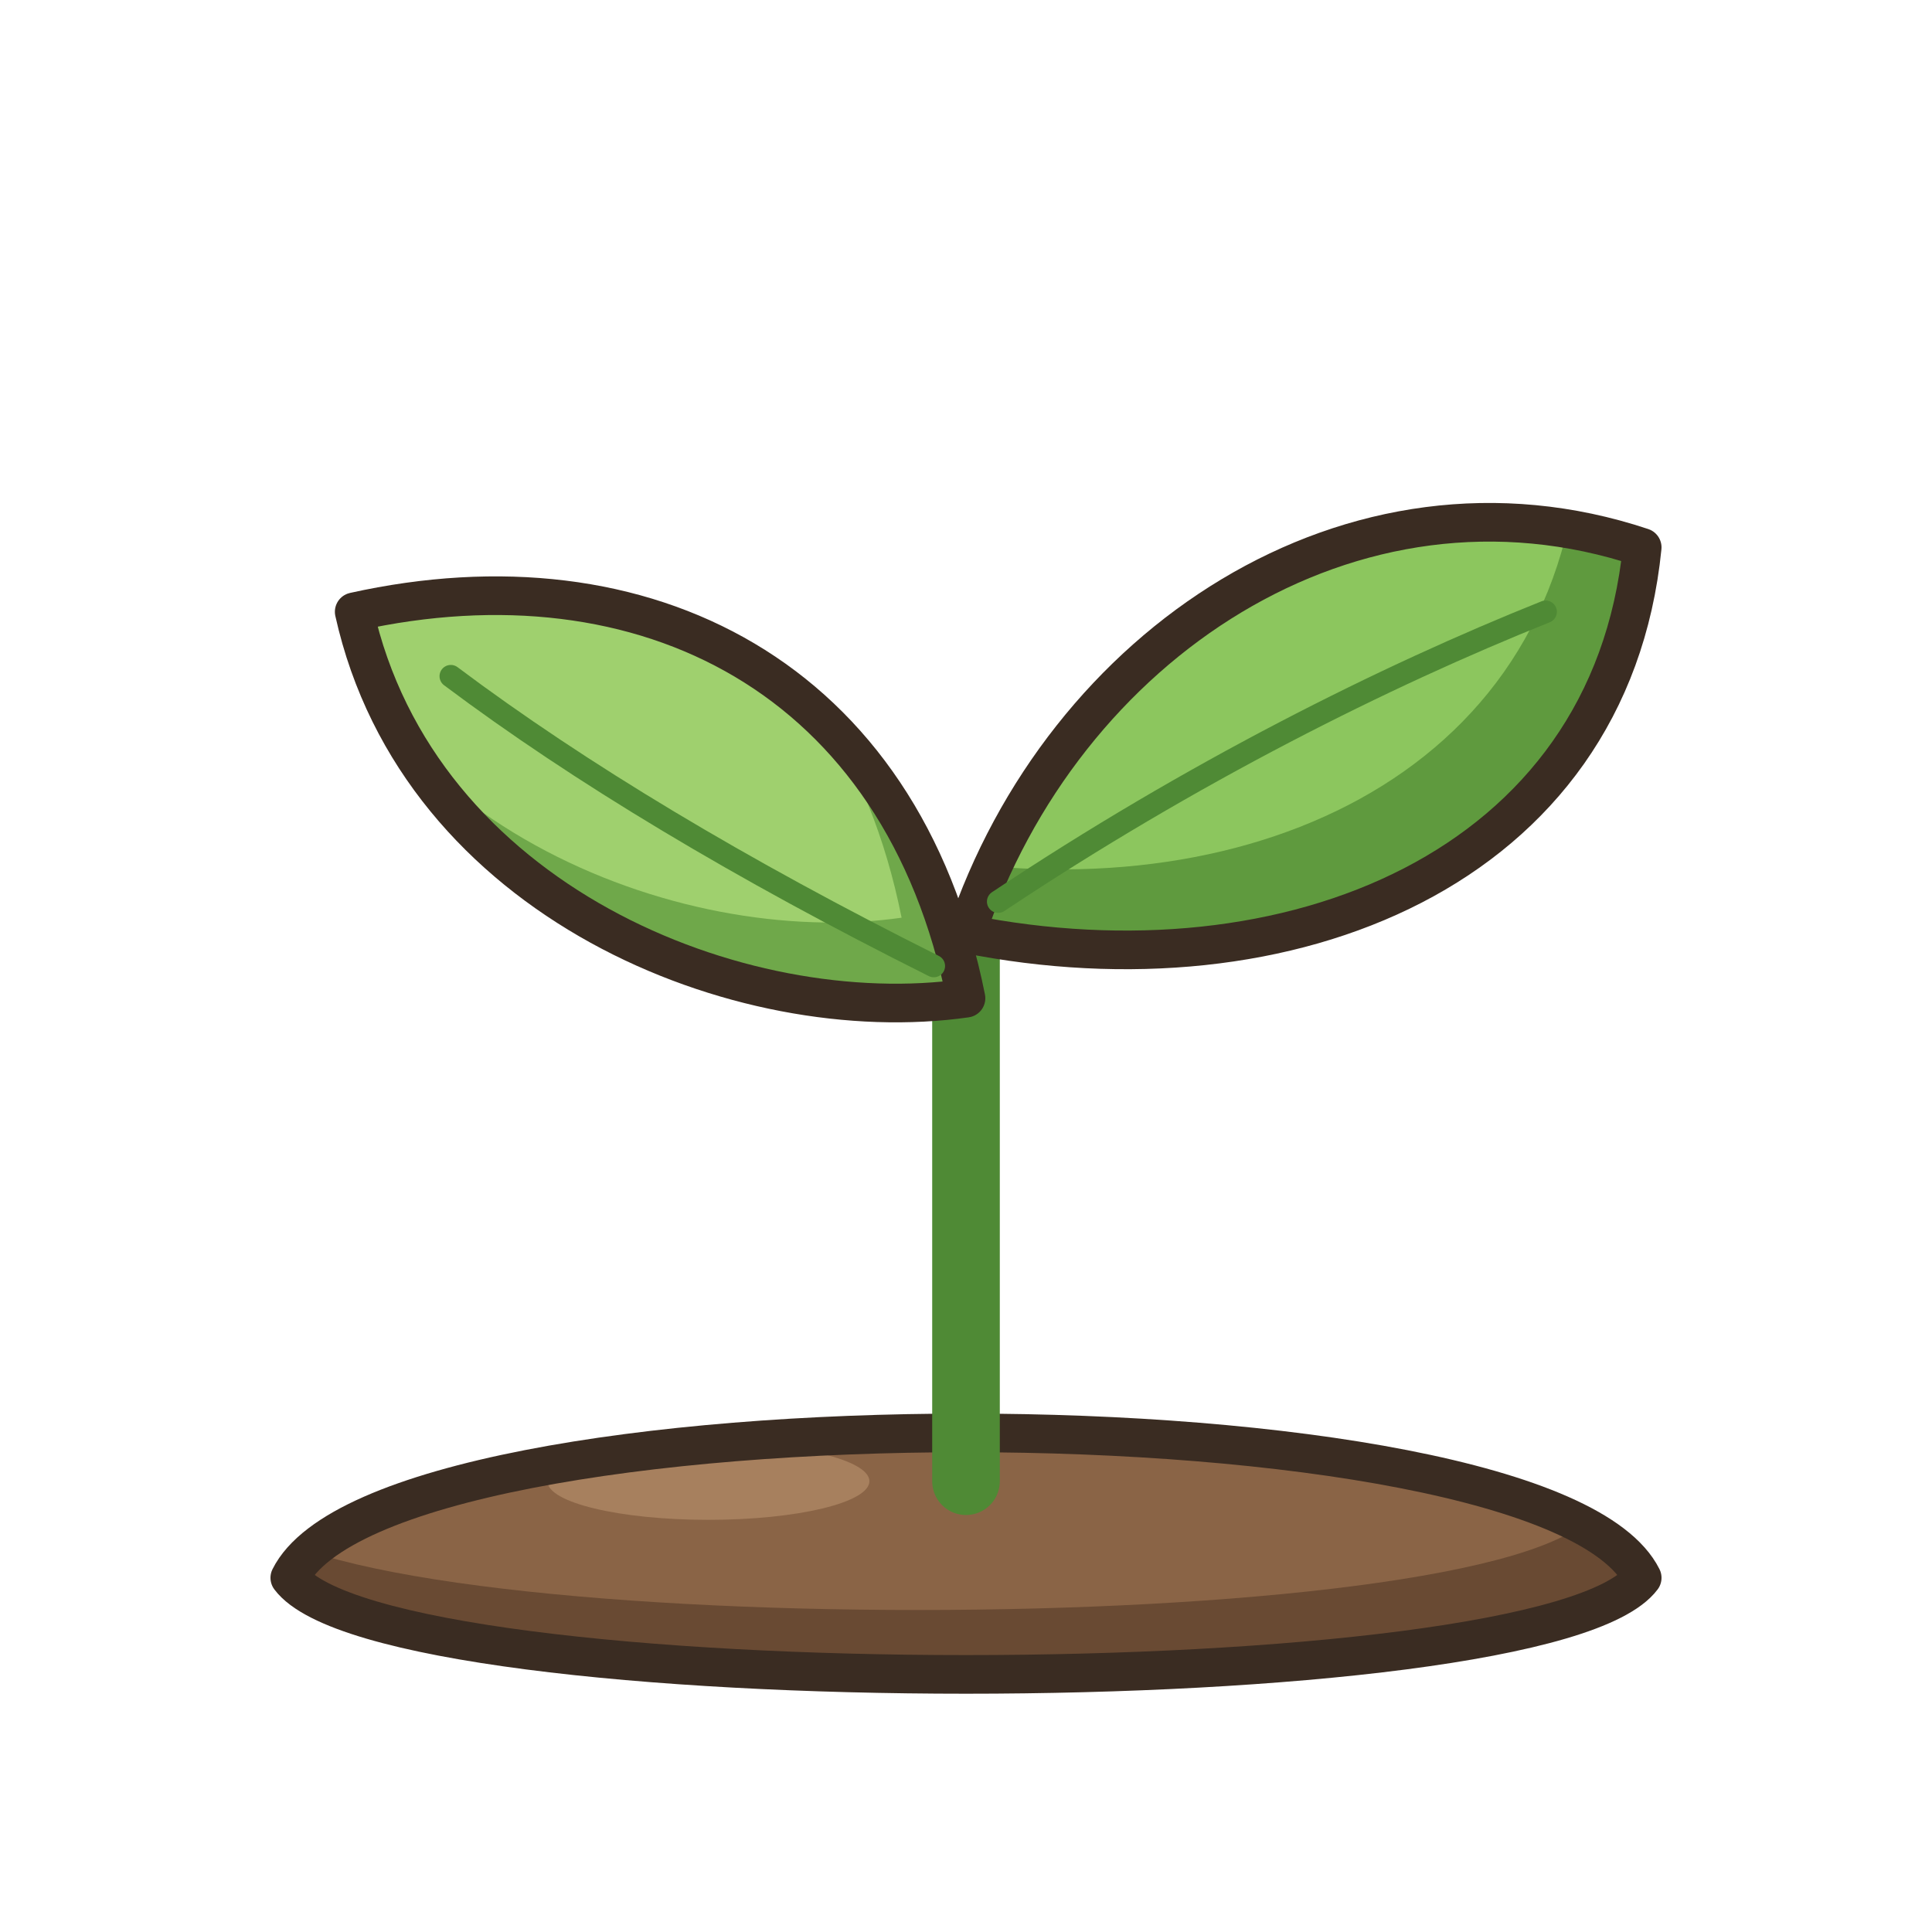
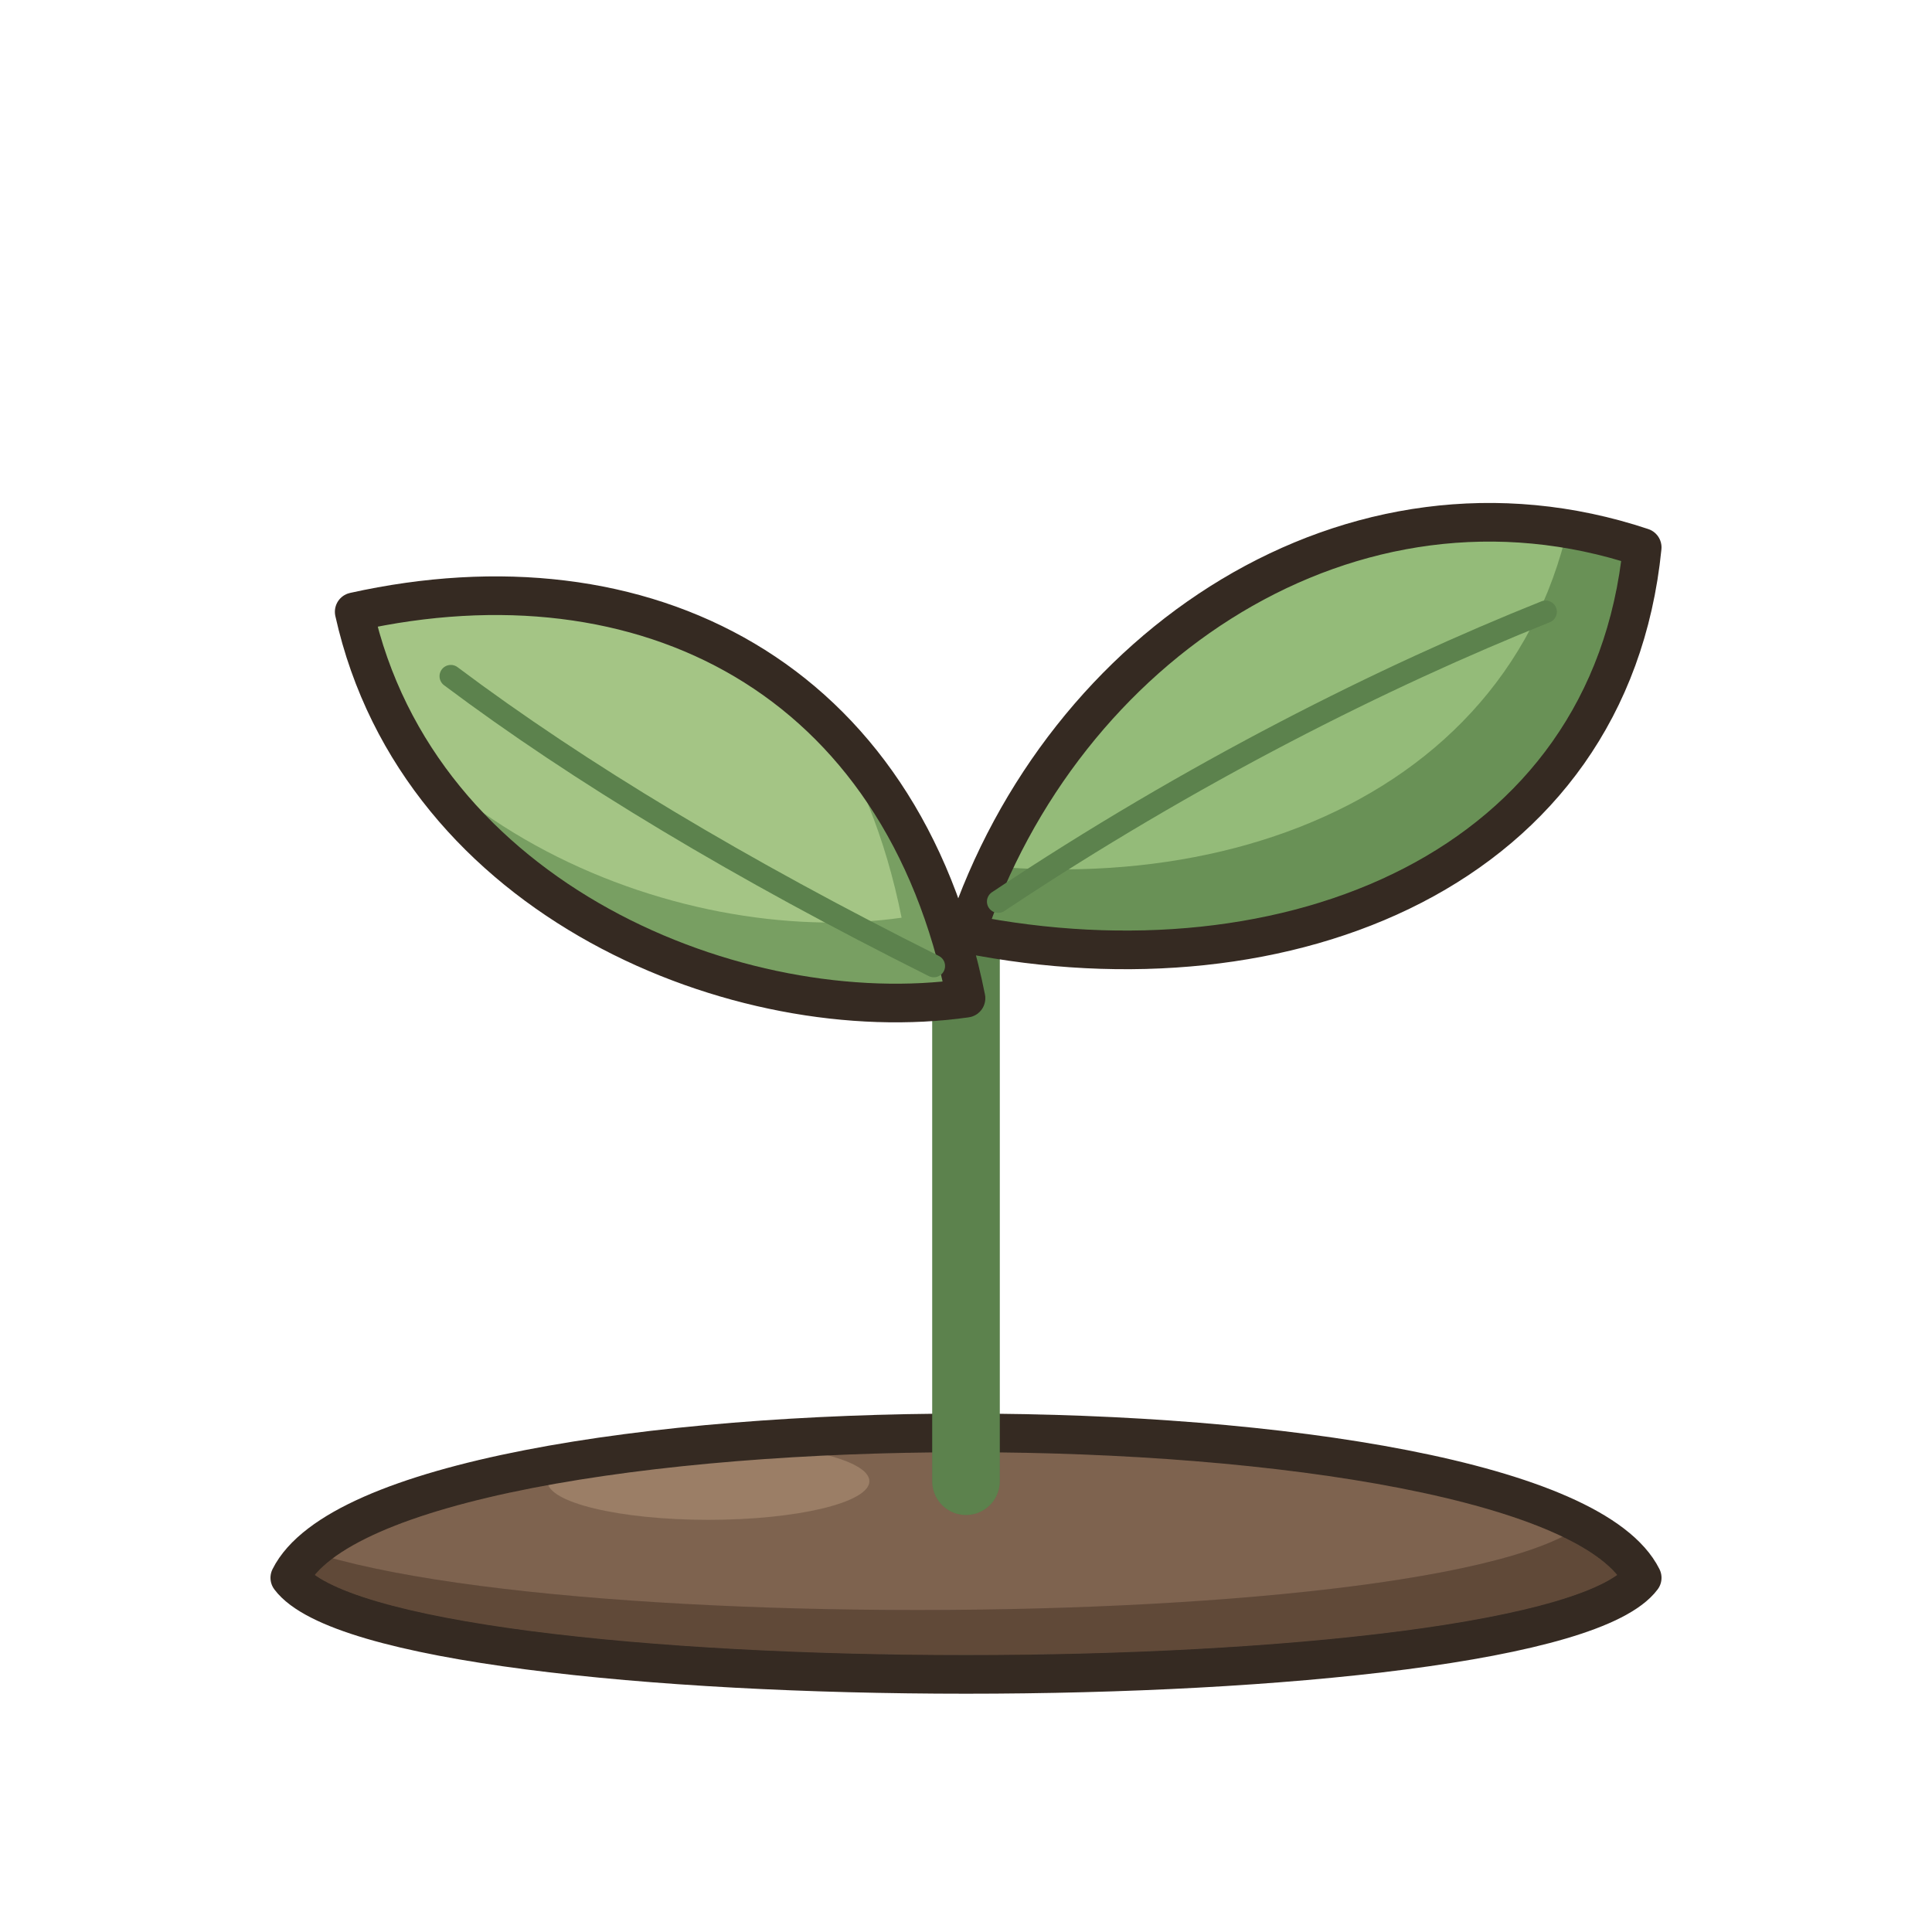
<svg xmlns="http://www.w3.org/2000/svg" viewBox="0 0 120 120" width="120" height="120">
-   <clipPath id="c7">
-     <path d="M18 98 C24 86 96 86 102 98 C96 106 24 106 18 98Z" />
-   </clipPath>
-   <g clip-path="url(#c7)">
-     <path d="M18 98 C24 86 96 86 102 98 C96 106 24 106 18 98Z" fill="#694a33" />
-     <path d="M18 98 C24 86 96 86 102 98 C96 106 24 106 18 98Z" fill="#8a6446" transform="translate(-3 -4)" />
-     <ellipse cx="44" cy="92" rx="10" ry="2.4" fill="#a7805e" />
+   <defs>
+     <filter id="mute">
+       <feColorMatrix type="saturate" values=".72" />
+       <feComponentTransfer>
+         <feFuncR type="linear" slope=".93" />
+         <feFuncG type="linear" slope=".93" />
+         <feFuncB type="linear" slope=".9" />
+       </feComponentTransfer>
+     </filter>
+   </defs>
+   <g filter="url(#mute)">
+     <clipPath id="c7">
+       <path d="M18 98 C24 86 96 86 102 98 C96 106 24 106 18 98Z" />
+     </clipPath>
+     <g clip-path="url(#c7)">
+       <path d="M18 98 C24 86 96 86 102 98 C96 106 24 106 18 98Z" fill="#694a33" />
+       <path d="M18 98 C24 86 96 86 102 98 C96 106 24 106 18 98Z" fill="#8a6446" transform="translate(-3 -4)" />
+       <ellipse cx="44" cy="92" rx="10" ry="2.4" fill="#a7805e" />
+     </g>
+     <path d="M18 98 C24 86 96 86 102 98 C96 106 24 106 18 98Z" fill="none" stroke="#3a2c22" stroke-width="2.4" stroke-linejoin="round" />
+     <path d="M60 92 C60 78 60 68 60 58" fill="none" stroke="#4f8a35" stroke-width="4.2" stroke-linecap="round" stroke-linejoin="round" />
+     <clipPath id="c8">
+       <path d="M60 62 C46 64 26 56 22 38 C40 34 56 42 60 62Z" />
+     </clipPath>
+     <g clip-path="url(#c8)">
+       <path d="M60 62 C46 64 26 56 22 38 C40 34 56 42 60 62Z" fill="#6fa84a" />
+       <path d="M60 62 C46 64 26 56 22 38 C40 34 56 42 60 62Z" fill="#9fd06e" transform="translate(-4 -5)" />
+     </g>
+     <path d="M60 62 C46 64 26 56 22 38 C40 34 56 42 60 62Z" fill="none" stroke="#3a2c22" stroke-width="2.4" stroke-linejoin="round" />
+     <clipPath id="c9">
+       <path d="M60 58 C66 40 84 28 102 34 C100 54 80 62 60 58Z" />
+     </clipPath>
+     <g clip-path="url(#c9)">
+       <path d="M60 58 C66 40 84 28 102 34 C100 54 80 62 60 58Z" fill="#5f9a3e" />
+       <path d="M60 58 C66 40 84 28 102 34 C100 54 80 62 60 58Z" fill="#8cc65e" transform="translate(-4 -5)" />
+     </g>
+     <path d="M60 58 C66 40 84 28 102 34 C100 54 80 62 60 58Z" fill="none" stroke="#3a2c22" stroke-width="2.4" stroke-linejoin="round" />
+     <path d="M58 60 C46 54 36 48 28 42 M62 56 C74 48 86 42 96 38" fill="none" stroke="#4f8a35" stroke-width="1.4" stroke-linecap="round" stroke-linejoin="round" />
  </g>
-   <path d="M18 98 C24 86 96 86 102 98 C96 106 24 106 18 98Z" fill="none" stroke="#3a2c22" stroke-width="2.4" stroke-linejoin="round" />
-   <path d="M60 92 C60 78 60 68 60 58" fill="none" stroke="#4f8a35" stroke-width="4.2" stroke-linecap="round" stroke-linejoin="round" />
-   <clipPath id="c8">
-     <path d="M60 62 C46 64 26 56 22 38 C40 34 56 42 60 62Z" />
-   </clipPath>
-   <g clip-path="url(#c8)">
-     <path d="M60 62 C46 64 26 56 22 38 C40 34 56 42 60 62Z" fill="#6fa84a" />
-     <path d="M60 62 C46 64 26 56 22 38 C40 34 56 42 60 62Z" fill="#9fd06e" transform="translate(-4 -5)" />
-   </g>
-   <path d="M60 62 C46 64 26 56 22 38 C40 34 56 42 60 62Z" fill="none" stroke="#3a2c22" stroke-width="2.4" stroke-linejoin="round" />
-   <clipPath id="c9">
-     <path d="M60 58 C66 40 84 28 102 34 C100 54 80 62 60 58Z" />
-   </clipPath>
-   <g clip-path="url(#c9)">
-     <path d="M60 58 C66 40 84 28 102 34 C100 54 80 62 60 58Z" fill="#5f9a3e" />
-     <path d="M60 58 C66 40 84 28 102 34 C100 54 80 62 60 58Z" fill="#8cc65e" transform="translate(-4 -5)" />
-   </g>
-   <path d="M60 58 C66 40 84 28 102 34 C100 54 80 62 60 58Z" fill="none" stroke="#3a2c22" stroke-width="2.4" stroke-linejoin="round" />
-   <path d="M58 60 C46 54 36 48 28 42 M62 56 C74 48 86 42 96 38" fill="none" stroke="#4f8a35" stroke-width="1.4" stroke-linecap="round" stroke-linejoin="round" />
</svg>
